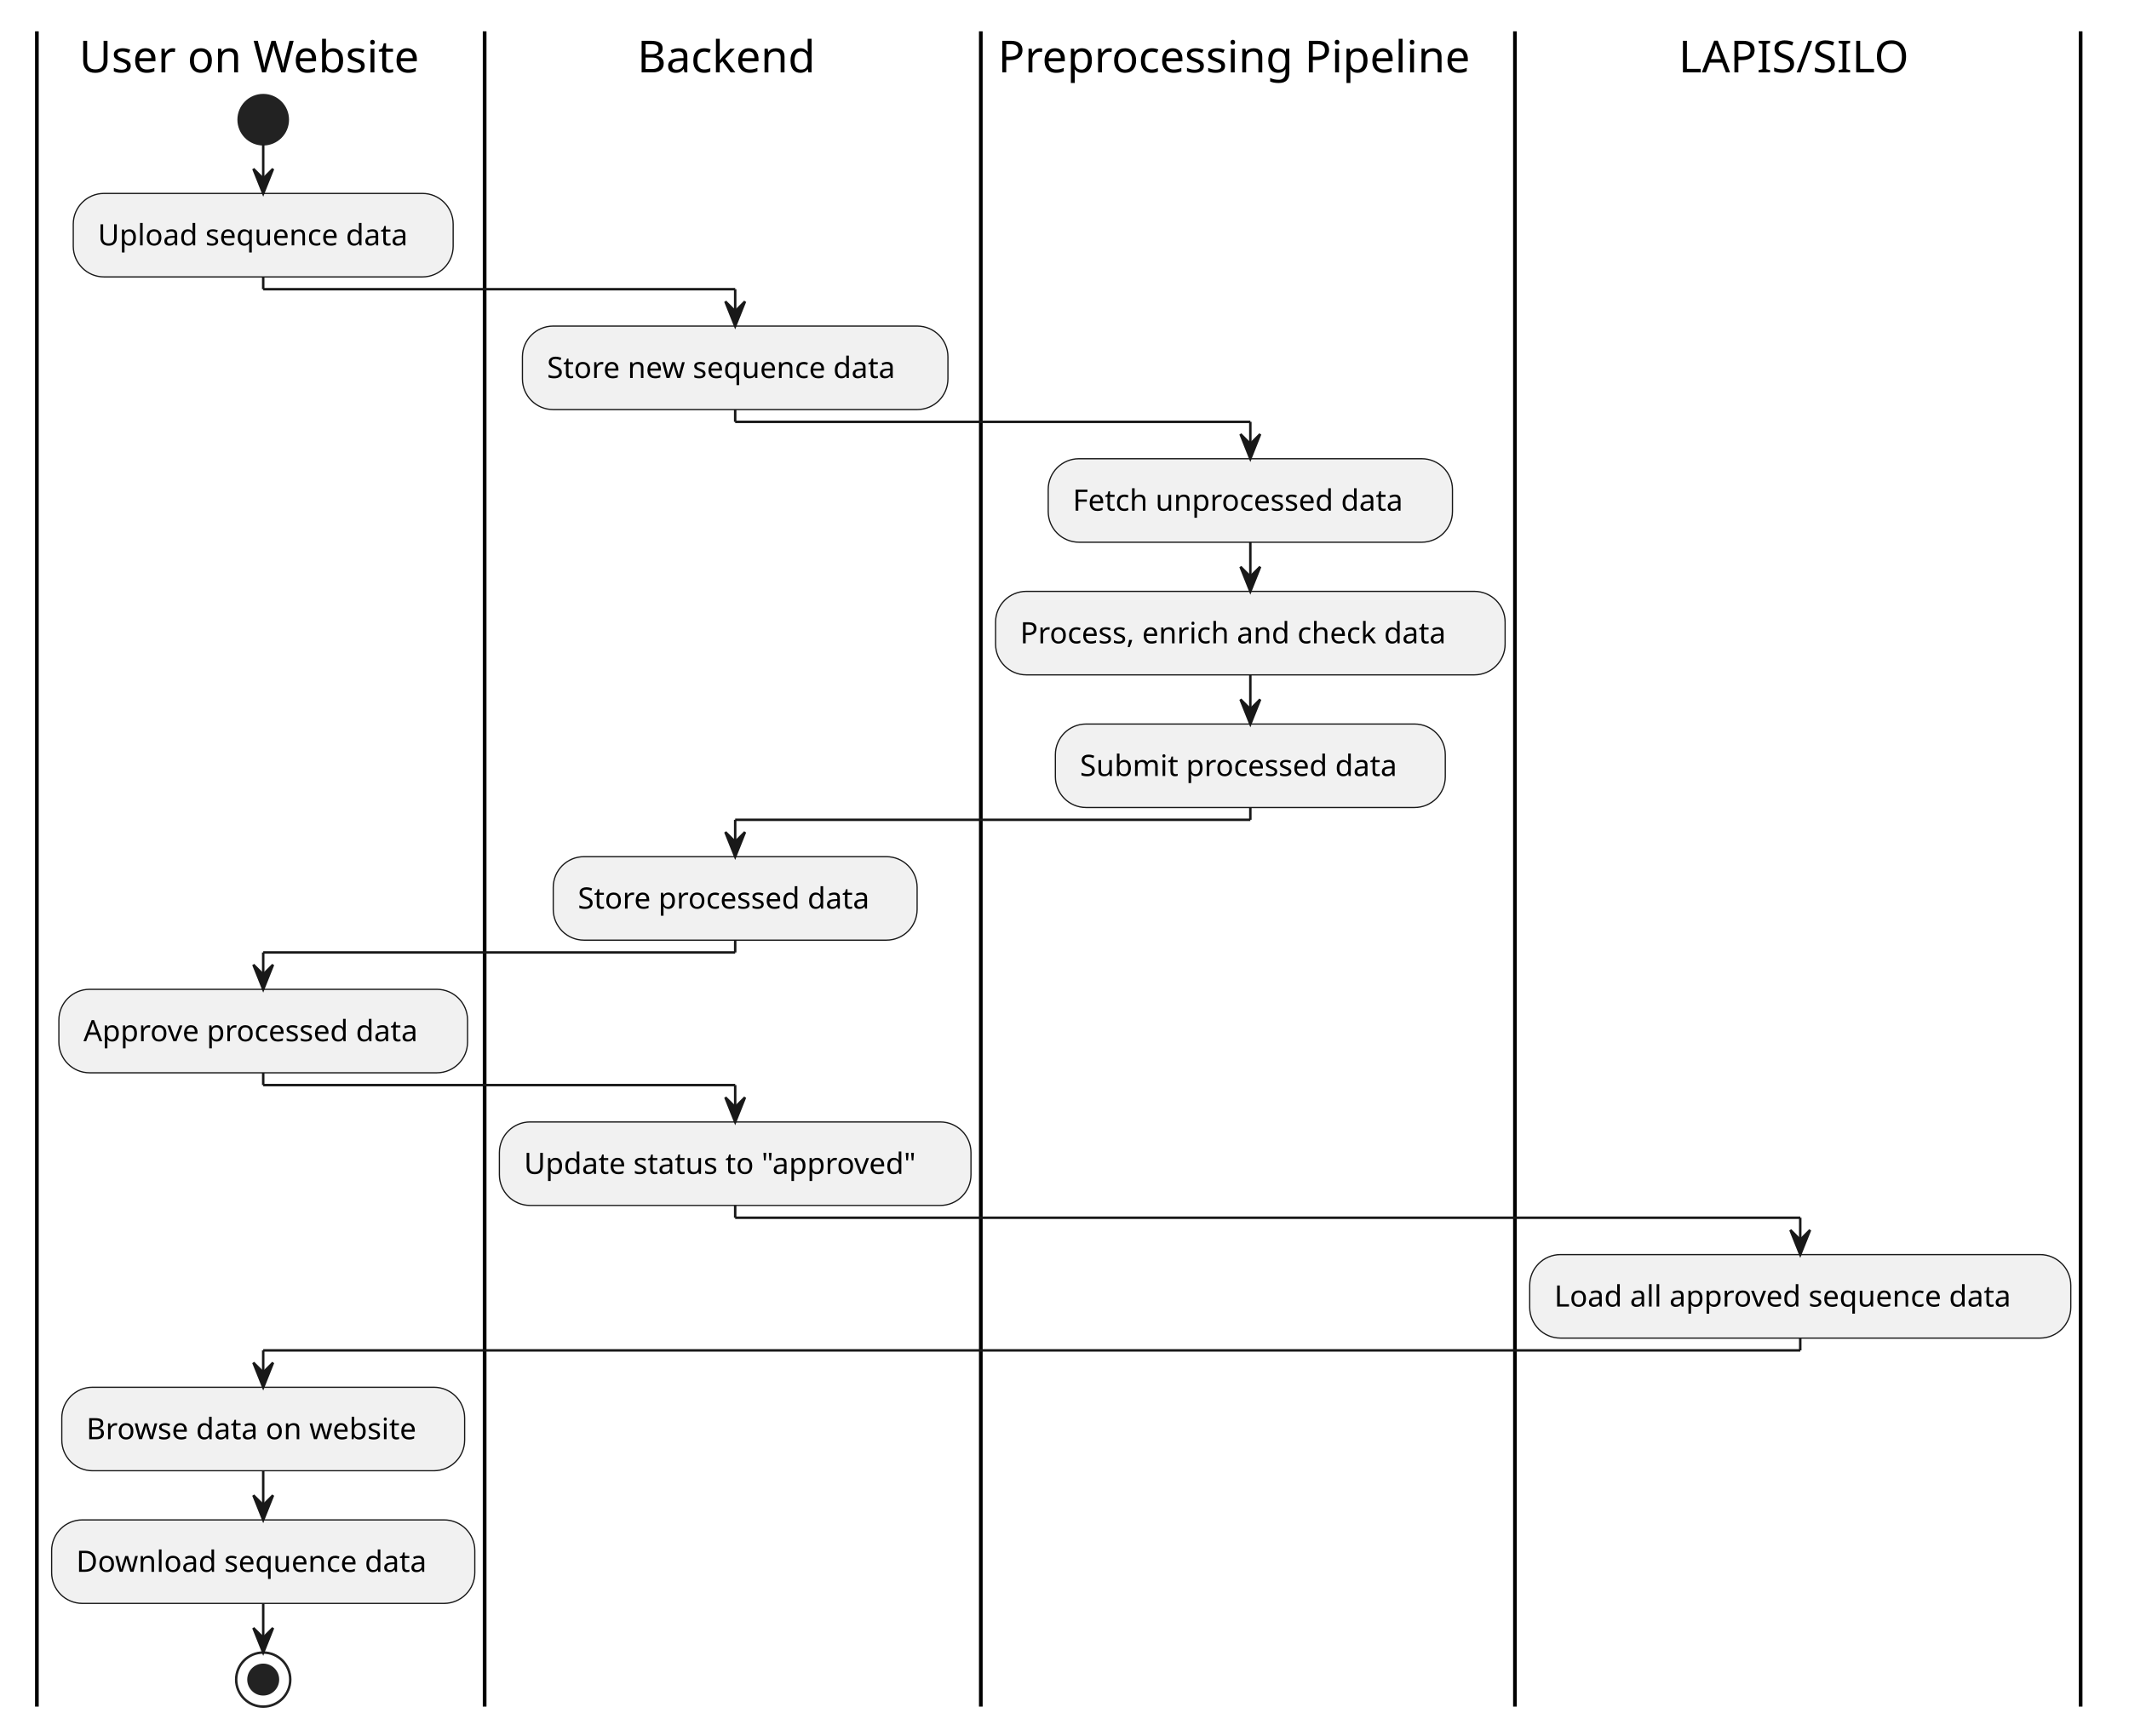
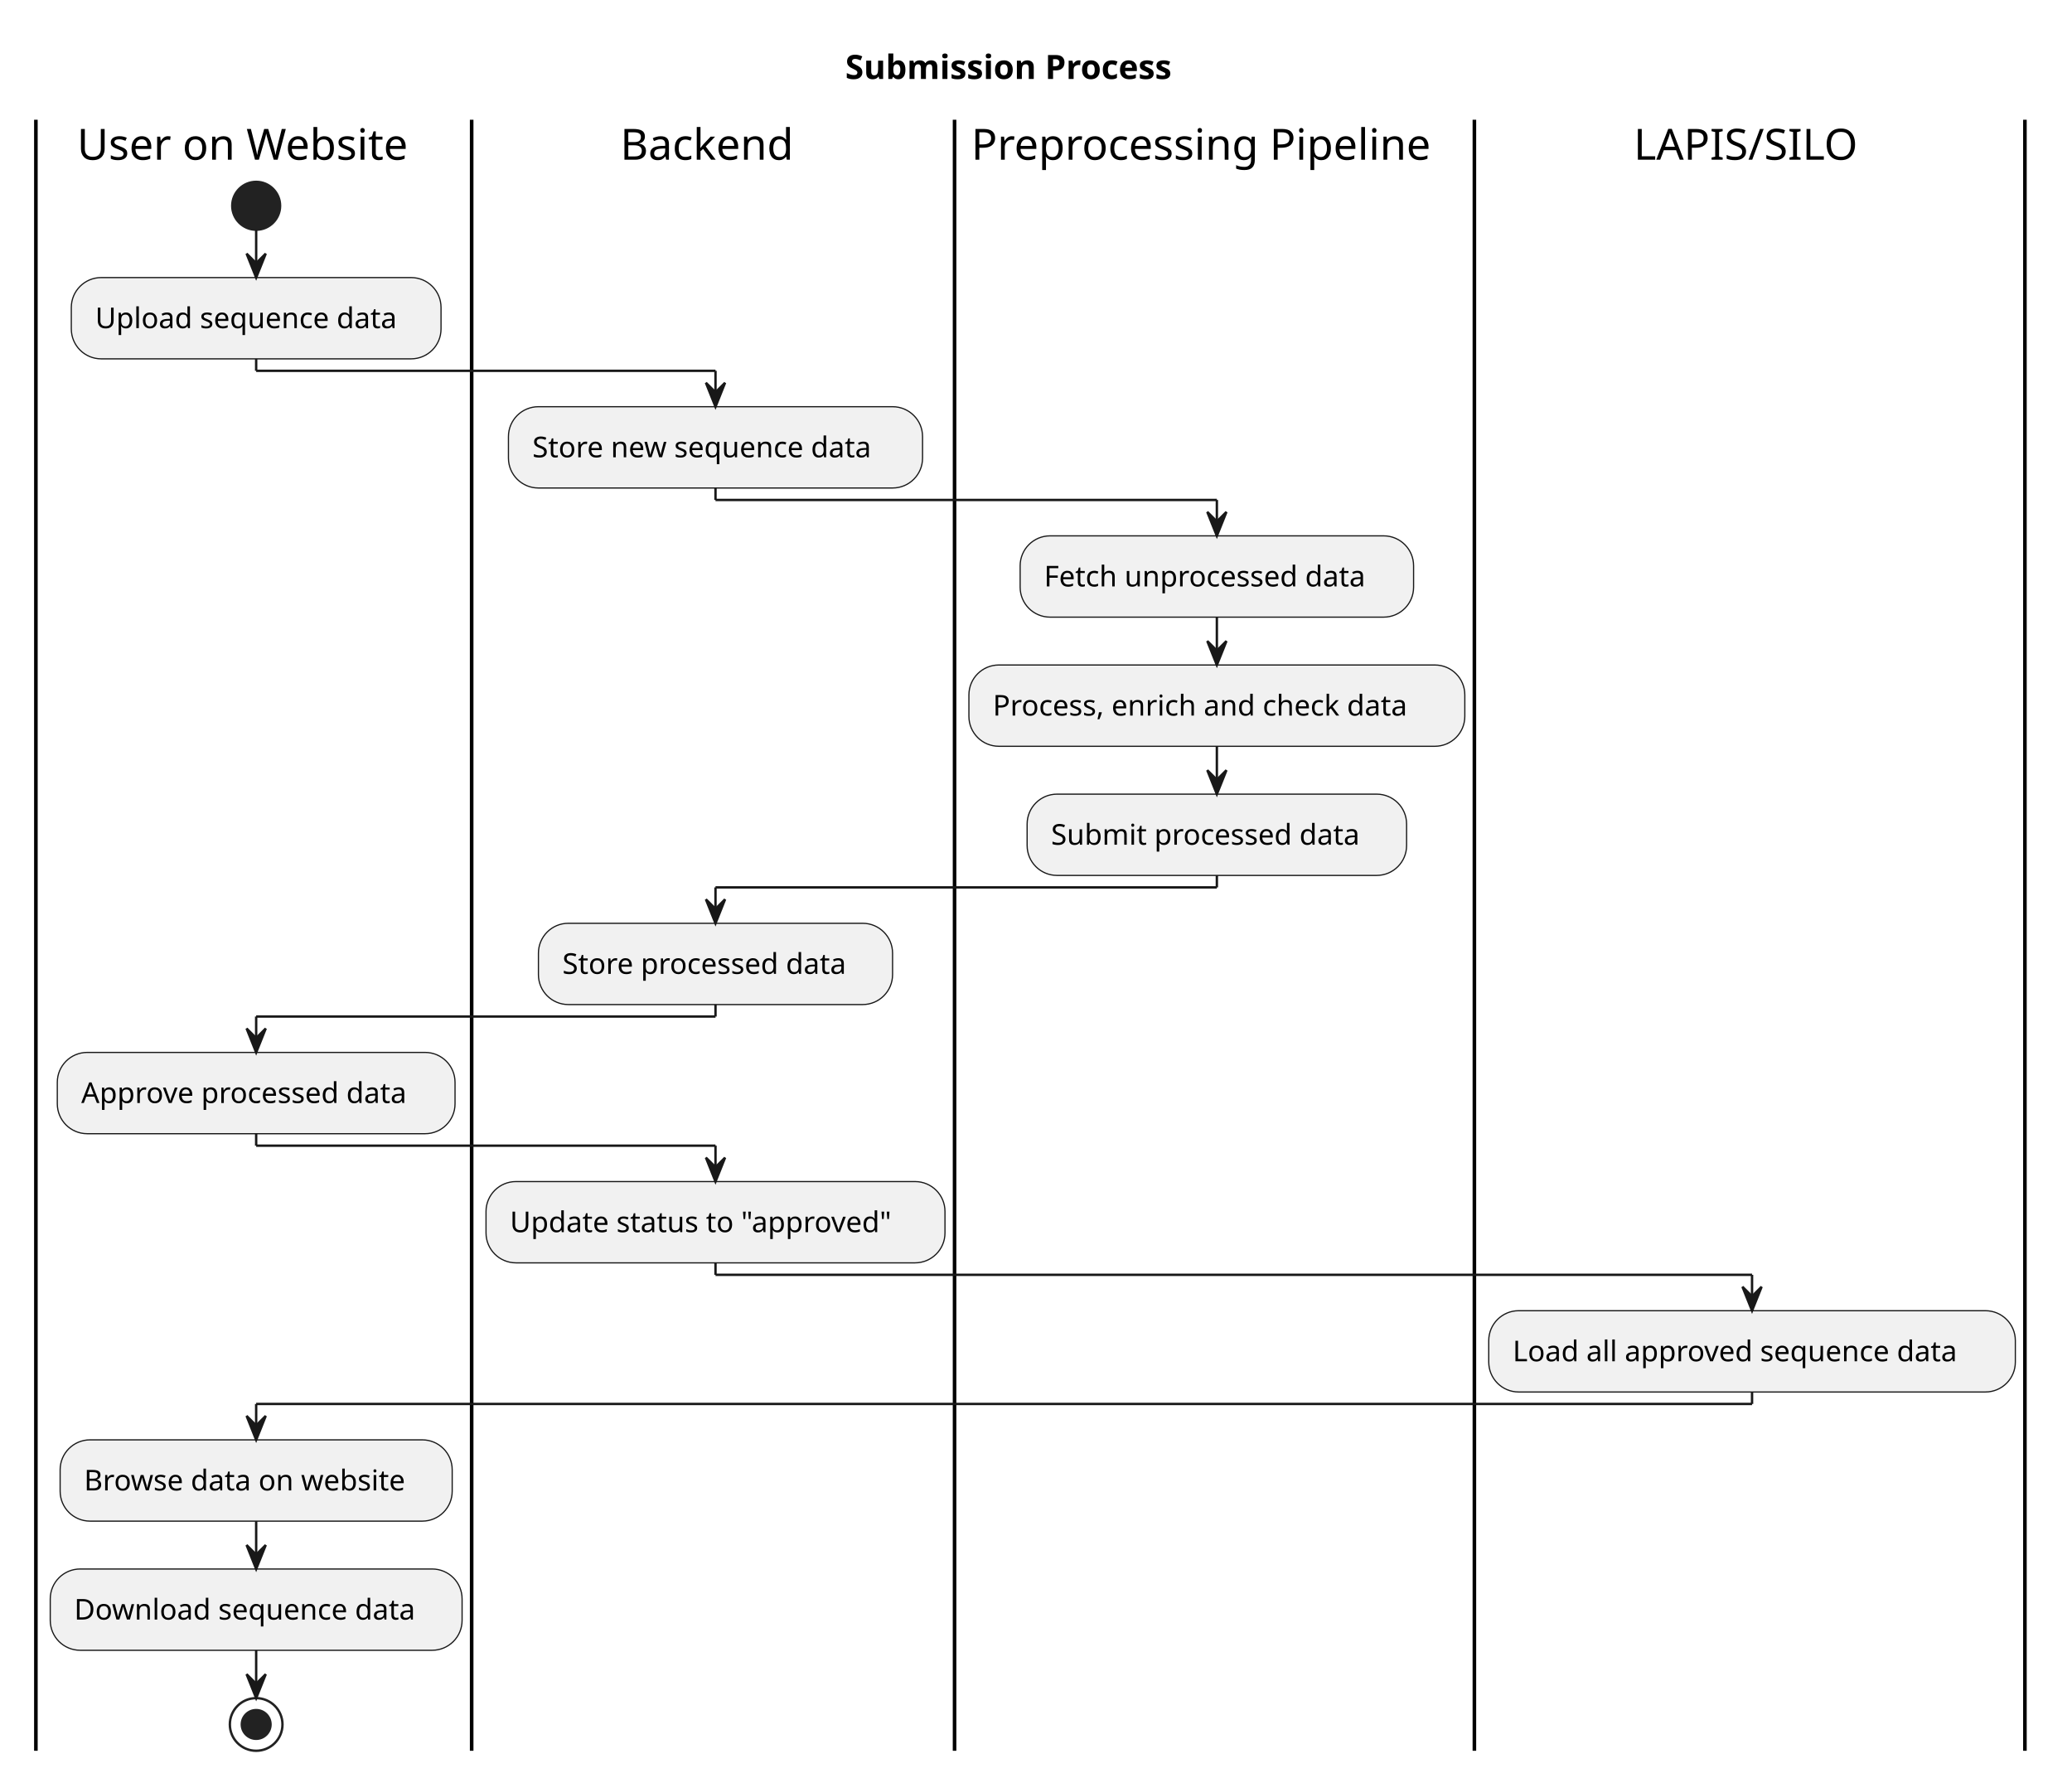
- <svg xmlns="http://www.w3.org/2000/svg" contentStyleType="text/css" height="706px" preserveAspectRatio="none" style="width:866px;height:706px;background:#FFFFFF;" version="1.1" viewBox="0 0 866 706" width="866px" zoomAndPan="magnify">
+ <svg xmlns="http://www.w3.org/2000/svg" contentStyleType="text/css" height="743px" preserveAspectRatio="none" style="width:866px;height:743px;background:#FFFFFF;" version="1.1" viewBox="0 0 866 743" width="866px" zoomAndPan="magnify">
  <defs />
  <g>
-     <rect fill="none" height="20.953" style="stroke:none;stroke-width:1.0;" width="833.183" x="15" y="12.745" />
-     <ellipse cx="107.066" cy="48.698" fill="#222222" rx="10" ry="10" style="stroke:#222222;stroke-width:1.0;" />
-     <rect fill="#F1F1F1" height="33.969" rx="12.5" ry="12.5" style="stroke:#181818;stroke-width:0.5;" width="154.531" x="29.801" y="78.698" />
-     <text fill="#000000" font-family="sans-serif" font-size="12" lengthAdjust="spacing" textLength="134.531" x="39.801" y="99.837">Upload sequence data</text>
-     <rect fill="#F1F1F1" height="33.969" rx="12.5" ry="12.5" style="stroke:#181818;stroke-width:0.5;" width="166.238" x="23.947" y="402.511" />
-     <text fill="#000000" font-family="sans-serif" font-size="12" lengthAdjust="spacing" textLength="146.238" x="33.947" y="423.649">Approve processed data</text>
-     <rect fill="#F1F1F1" height="33.969" rx="12.5" ry="12.5" style="stroke:#181818;stroke-width:0.5;" width="163.865" x="25.134" y="564.417" />
-     <text fill="#000000" font-family="sans-serif" font-size="12" lengthAdjust="spacing" textLength="143.865" x="35.134" y="585.556">Browse data on website</text>
-     <rect fill="#F1F1F1" height="33.969" rx="12.5" ry="12.5" style="stroke:#181818;stroke-width:0.5;" width="172.133" x="21" y="618.386" />
-     <text fill="#000000" font-family="sans-serif" font-size="12" lengthAdjust="spacing" textLength="152.133" x="31" y="639.524">Download sequence data</text>
-     <ellipse cx="107.066" cy="683.355" fill="none" rx="11" ry="11" style="stroke:#222222;stroke-width:1.0;" />
-     <ellipse cx="107.066" cy="683.355" fill="#222222" rx="6" ry="6" style="stroke:#222222;stroke-width:1.0;" />
-     <line style="stroke:#000000;stroke-width:1.5;" x1="15" x2="15" y1="12.745" y2="694.355" />
-     <rect fill="#F1F1F1" height="33.969" rx="12.5" ry="12.5" style="stroke:#181818;stroke-width:0.5;" width="173.082" x="212.505" y="132.667" />
-     <text fill="#000000" font-family="sans-serif" font-size="12" lengthAdjust="spacing" textLength="153.082" x="222.505" y="153.806">Store new sequence data</text>
-     <rect fill="#F1F1F1" height="33.969" rx="12.5" ry="12.5" style="stroke:#181818;stroke-width:0.5;" width="148.016" x="225.038" y="348.542" />
-     <text fill="#000000" font-family="sans-serif" font-size="12" lengthAdjust="spacing" textLength="128.016" x="235.038" y="369.681">Store processed data</text>
-     <rect fill="#F1F1F1" height="33.969" rx="12.5" ry="12.5" style="stroke:#181818;stroke-width:0.5;" width="191.826" x="203.133" y="456.479" />
-     <text fill="#000000" font-family="sans-serif" font-size="12" lengthAdjust="spacing" textLength="171.826" x="213.133" y="477.618">Update status to "approved"</text>
-     <line style="stroke:#000000;stroke-width:1.5;" x1="197.133" x2="197.133" y1="12.745" y2="694.355" />
-     <rect fill="#F1F1F1" height="33.969" rx="12.5" ry="12.5" style="stroke:#181818;stroke-width:0.5;" width="164.44" x="426.372" y="186.636" />
-     <text fill="#000000" font-family="sans-serif" font-size="12" lengthAdjust="spacing" textLength="144.44" x="436.372" y="207.774">Fetch unprocessed data</text>
-     <rect fill="#F1F1F1" height="33.969" rx="12.5" ry="12.5" style="stroke:#181818;stroke-width:0.5;" width="207.266" x="404.959" y="240.605" />
-     <text fill="#000000" font-family="sans-serif" font-size="12" lengthAdjust="spacing" textLength="187.266" x="414.959" y="261.743">Process, enrich and check data</text>
-     <rect fill="#F1F1F1" height="33.969" rx="12.5" ry="12.5" style="stroke:#181818;stroke-width:0.5;" width="158.603" x="429.29" y="294.573" />
-     <text fill="#000000" font-family="sans-serif" font-size="12" lengthAdjust="spacing" textLength="138.603" x="439.29" y="315.712">Submit processed data</text>
-     <line style="stroke:#000000;stroke-width:1.5;" x1="398.959" x2="398.959" y1="12.745" y2="694.355" />
-     <rect fill="#F1F1F1" height="33.969" rx="12.5" ry="12.5" style="stroke:#181818;stroke-width:0.5;" width="220.098" x="622.225" y="510.448" />
-     <text fill="#000000" font-family="sans-serif" font-size="12" lengthAdjust="spacing" textLength="200.098" x="632.225" y="531.587">Load all approved sequence data</text>
-     <line style="stroke:#000000;stroke-width:1.5;" x1="616.225" x2="616.225" y1="12.745" y2="694.355" />
-     <line style="stroke:#000000;stroke-width:1.5;" x1="846.322" x2="846.322" y1="12.745" y2="694.355" />
-     <line style="stroke:#181818;stroke-width:1.0;" x1="107.066" x2="107.066" y1="58.698" y2="78.698" />
-     <polygon fill="#181818" points="103.066,68.698,107.066,78.698,111.066,68.698,107.066,72.698" style="stroke:#181818;stroke-width:1.0;" />
-     <line style="stroke:#181818;stroke-width:1.0;" x1="107.066" x2="107.066" y1="598.386" y2="618.386" />
-     <polygon fill="#181818" points="103.066,608.386,107.066,618.386,111.066,608.386,107.066,612.386" style="stroke:#181818;stroke-width:1.0;" />
-     <line style="stroke:#181818;stroke-width:1.0;" x1="107.066" x2="107.066" y1="652.355" y2="672.355" />
-     <polygon fill="#181818" points="103.066,662.355,107.066,672.355,111.066,662.355,107.066,666.355" style="stroke:#181818;stroke-width:1.0;" />
-     <line style="stroke:#181818;stroke-width:1.0;" x1="508.592" x2="508.592" y1="220.605" y2="240.605" />
-     <polygon fill="#181818" points="504.592,230.605,508.592,240.605,512.592,230.605,508.592,234.605" style="stroke:#181818;stroke-width:1.0;" />
-     <line style="stroke:#181818;stroke-width:1.0;" x1="508.592" x2="508.592" y1="274.573" y2="294.573" />
-     <polygon fill="#181818" points="504.592,284.573,508.592,294.573,512.592,284.573,508.592,288.573" style="stroke:#181818;stroke-width:1.0;" />
-     <line style="stroke:#181818;stroke-width:1.0;" x1="107.066" x2="107.066" y1="112.667" y2="117.667" />
-     <line style="stroke:#181818;stroke-width:1.0;" x1="107.066" x2="299.046" y1="117.667" y2="117.667" />
-     <line style="stroke:#181818;stroke-width:1.0;" x1="299.046" x2="299.046" y1="117.667" y2="132.667" />
-     <polygon fill="#181818" points="295.046,122.667,299.046,132.667,303.046,122.667,299.046,126.667" style="stroke:#181818;stroke-width:1.0;" />
-     <line style="stroke:#181818;stroke-width:1.0;" x1="299.046" x2="299.046" y1="166.636" y2="171.636" />
-     <line style="stroke:#181818;stroke-width:1.0;" x1="299.046" x2="508.592" y1="171.636" y2="171.636" />
-     <line style="stroke:#181818;stroke-width:1.0;" x1="508.592" x2="508.592" y1="171.636" y2="186.636" />
-     <polygon fill="#181818" points="504.592,176.636,508.592,186.636,512.592,176.636,508.592,180.636" style="stroke:#181818;stroke-width:1.0;" />
-     <line style="stroke:#181818;stroke-width:1.0;" x1="508.592" x2="508.592" y1="328.542" y2="333.542" />
-     <line style="stroke:#181818;stroke-width:1.0;" x1="508.592" x2="299.046" y1="333.542" y2="333.542" />
-     <line style="stroke:#181818;stroke-width:1.0;" x1="299.046" x2="299.046" y1="333.542" y2="348.542" />
-     <polygon fill="#181818" points="295.046,338.542,299.046,348.542,303.046,338.542,299.046,342.542" style="stroke:#181818;stroke-width:1.0;" />
-     <line style="stroke:#181818;stroke-width:1.0;" x1="299.046" x2="299.046" y1="382.511" y2="387.511" />
-     <line style="stroke:#181818;stroke-width:1.0;" x1="299.046" x2="107.066" y1="387.511" y2="387.511" />
-     <line style="stroke:#181818;stroke-width:1.0;" x1="107.066" x2="107.066" y1="387.511" y2="402.511" />
-     <polygon fill="#181818" points="103.066,392.511,107.066,402.511,111.066,392.511,107.066,396.511" style="stroke:#181818;stroke-width:1.0;" />
-     <line style="stroke:#181818;stroke-width:1.0;" x1="107.066" x2="107.066" y1="436.479" y2="441.479" />
-     <line style="stroke:#181818;stroke-width:1.0;" x1="107.066" x2="299.046" y1="441.479" y2="441.479" />
-     <line style="stroke:#181818;stroke-width:1.0;" x1="299.046" x2="299.046" y1="441.479" y2="456.479" />
-     <polygon fill="#181818" points="295.046,446.479,299.046,456.479,303.046,446.479,299.046,450.479" style="stroke:#181818;stroke-width:1.0;" />
-     <line style="stroke:#181818;stroke-width:1.0;" x1="299.046" x2="299.046" y1="490.448" y2="495.448" />
-     <line style="stroke:#181818;stroke-width:1.0;" x1="299.046" x2="732.273" y1="495.448" y2="495.448" />
-     <line style="stroke:#181818;stroke-width:1.0;" x1="732.273" x2="732.273" y1="495.448" y2="510.448" />
-     <polygon fill="#181818" points="728.273,500.448,732.273,510.448,736.273,500.448,732.273,504.448" style="stroke:#181818;stroke-width:1.0;" />
-     <line style="stroke:#181818;stroke-width:1.0;" x1="732.273" x2="732.273" y1="544.417" y2="549.417" />
-     <line style="stroke:#181818;stroke-width:1.0;" x1="732.273" x2="107.066" y1="549.417" y2="549.417" />
-     <line style="stroke:#181818;stroke-width:1.0;" x1="107.066" x2="107.066" y1="549.417" y2="564.417" />
-     <polygon fill="#181818" points="103.066,554.417,107.066,564.417,111.066,554.417,107.066,558.417" style="stroke:#181818;stroke-width:1.0;" />
-     <text fill="#000000" font-family="sans-serif" font-size="18" lengthAdjust="spacing" textLength="147.7" x="32.216" y="29.453">User on Website</text>
-     <text fill="#000000" font-family="sans-serif" font-size="18" lengthAdjust="spacing" textLength="77.607" x="259.242" y="29.453">Backend</text>
-     <text fill="#000000" font-family="sans-serif" font-size="18" lengthAdjust="spacing" textLength="203.291" x="405.946" y="29.453">Preprocessing Pipeline</text>
-     <text fill="#000000" font-family="sans-serif" font-size="18" lengthAdjust="spacing" textLength="96.926" x="682.811" y="29.453">LAPIS/SILO</text>
+     <text fill="#000000" font-family="sans-serif" font-size="14" font-weight="bold" lengthAdjust="spacing" textLength="156.625" x="353.279" y="32.995">Submission Process</text>
+     <rect fill="none" height="20.953" style="stroke:none;stroke-width:1.0;" width="833.183" x="15" y="50.042" />
+     <ellipse cx="107.066" cy="85.995" fill="#222222" rx="10" ry="10" style="stroke:#222222;stroke-width:1.0;" />
+     <rect fill="#F1F1F1" height="33.969" rx="12.5" ry="12.5" style="stroke:#181818;stroke-width:0.5;" width="154.531" x="29.801" y="115.995" />
+     <text fill="#000000" font-family="sans-serif" font-size="12" lengthAdjust="spacing" textLength="134.531" x="39.801" y="137.134">Upload sequence data</text>
+     <rect fill="#F1F1F1" height="33.969" rx="12.5" ry="12.5" style="stroke:#181818;stroke-width:0.5;" width="166.238" x="23.947" y="439.808" />
+     <text fill="#000000" font-family="sans-serif" font-size="12" lengthAdjust="spacing" textLength="146.238" x="33.947" y="460.946">Approve processed data</text>
+     <rect fill="#F1F1F1" height="33.969" rx="12.5" ry="12.5" style="stroke:#181818;stroke-width:0.5;" width="163.865" x="25.134" y="601.714" />
+     <text fill="#000000" font-family="sans-serif" font-size="12" lengthAdjust="spacing" textLength="143.865" x="35.134" y="622.852">Browse data on website</text>
+     <rect fill="#F1F1F1" height="33.969" rx="12.5" ry="12.5" style="stroke:#181818;stroke-width:0.5;" width="172.133" x="21" y="655.683" />
+     <text fill="#000000" font-family="sans-serif" font-size="12" lengthAdjust="spacing" textLength="152.133" x="31" y="676.821">Download sequence data</text>
+     <ellipse cx="107.066" cy="720.651" fill="none" rx="11" ry="11" style="stroke:#222222;stroke-width:1.0;" />
+     <ellipse cx="107.066" cy="720.651" fill="#222222" rx="6" ry="6" style="stroke:#222222;stroke-width:1.0;" />
+     <line style="stroke:#000000;stroke-width:1.5;" x1="15" x2="15" y1="50.042" y2="731.651" />
+     <rect fill="#F1F1F1" height="33.969" rx="12.5" ry="12.5" style="stroke:#181818;stroke-width:0.5;" width="173.082" x="212.505" y="169.964" />
+     <text fill="#000000" font-family="sans-serif" font-size="12" lengthAdjust="spacing" textLength="153.082" x="222.505" y="191.102">Store new sequence data</text>
+     <rect fill="#F1F1F1" height="33.969" rx="12.5" ry="12.5" style="stroke:#181818;stroke-width:0.5;" width="148.016" x="225.038" y="385.839" />
+     <text fill="#000000" font-family="sans-serif" font-size="12" lengthAdjust="spacing" textLength="128.016" x="235.038" y="406.978">Store processed data</text>
+     <rect fill="#F1F1F1" height="33.969" rx="12.5" ry="12.5" style="stroke:#181818;stroke-width:0.5;" width="191.826" x="203.133" y="493.776" />
+     <text fill="#000000" font-family="sans-serif" font-size="12" lengthAdjust="spacing" textLength="171.826" x="213.133" y="514.915">Update status to "approved"</text>
+     <line style="stroke:#000000;stroke-width:1.5;" x1="197.133" x2="197.133" y1="50.042" y2="731.651" />
+     <rect fill="#F1F1F1" height="33.969" rx="12.5" ry="12.5" style="stroke:#181818;stroke-width:0.5;" width="164.44" x="426.372" y="223.933" />
+     <text fill="#000000" font-family="sans-serif" font-size="12" lengthAdjust="spacing" textLength="144.44" x="436.372" y="245.071">Fetch unprocessed data</text>
+     <rect fill="#F1F1F1" height="33.969" rx="12.5" ry="12.5" style="stroke:#181818;stroke-width:0.5;" width="207.266" x="404.959" y="277.901" />
+     <text fill="#000000" font-family="sans-serif" font-size="12" lengthAdjust="spacing" textLength="187.266" x="414.959" y="299.04">Process, enrich and check data</text>
+     <rect fill="#F1F1F1" height="33.969" rx="12.5" ry="12.5" style="stroke:#181818;stroke-width:0.5;" width="158.603" x="429.29" y="331.87" />
+     <text fill="#000000" font-family="sans-serif" font-size="12" lengthAdjust="spacing" textLength="138.603" x="439.29" y="353.009">Submit processed data</text>
+     <line style="stroke:#000000;stroke-width:1.5;" x1="398.959" x2="398.959" y1="50.042" y2="731.651" />
+     <rect fill="#F1F1F1" height="33.969" rx="12.5" ry="12.5" style="stroke:#181818;stroke-width:0.5;" width="220.098" x="622.225" y="547.745" />
+     <text fill="#000000" font-family="sans-serif" font-size="12" lengthAdjust="spacing" textLength="200.098" x="632.225" y="568.884">Load all approved sequence data</text>
+     <line style="stroke:#000000;stroke-width:1.5;" x1="616.225" x2="616.225" y1="50.042" y2="731.651" />
+     <line style="stroke:#000000;stroke-width:1.5;" x1="846.322" x2="846.322" y1="50.042" y2="731.651" />
+     <line style="stroke:#181818;stroke-width:1.0;" x1="107.066" x2="107.066" y1="95.995" y2="115.995" />
+     <polygon fill="#181818" points="103.066,105.995,107.066,115.995,111.066,105.995,107.066,109.995" style="stroke:#181818;stroke-width:1.0;" />
+     <line style="stroke:#181818;stroke-width:1.0;" x1="107.066" x2="107.066" y1="635.683" y2="655.683" />
+     <polygon fill="#181818" points="103.066,645.683,107.066,655.683,111.066,645.683,107.066,649.683" style="stroke:#181818;stroke-width:1.0;" />
+     <line style="stroke:#181818;stroke-width:1.0;" x1="107.066" x2="107.066" y1="689.651" y2="709.651" />
+     <polygon fill="#181818" points="103.066,699.651,107.066,709.651,111.066,699.651,107.066,703.651" style="stroke:#181818;stroke-width:1.0;" />
+     <line style="stroke:#181818;stroke-width:1.0;" x1="508.592" x2="508.592" y1="257.901" y2="277.901" />
+     <polygon fill="#181818" points="504.592,267.901,508.592,277.901,512.592,267.901,508.592,271.901" style="stroke:#181818;stroke-width:1.0;" />
+     <line style="stroke:#181818;stroke-width:1.0;" x1="508.592" x2="508.592" y1="311.87" y2="331.87" />
+     <polygon fill="#181818" points="504.592,321.87,508.592,331.87,512.592,321.87,508.592,325.87" style="stroke:#181818;stroke-width:1.0;" />
+     <line style="stroke:#181818;stroke-width:1.0;" x1="107.066" x2="107.066" y1="149.964" y2="154.964" />
+     <line style="stroke:#181818;stroke-width:1.0;" x1="107.066" x2="299.046" y1="154.964" y2="154.964" />
+     <line style="stroke:#181818;stroke-width:1.0;" x1="299.046" x2="299.046" y1="154.964" y2="169.964" />
+     <polygon fill="#181818" points="295.046,159.964,299.046,169.964,303.046,159.964,299.046,163.964" style="stroke:#181818;stroke-width:1.0;" />
+     <line style="stroke:#181818;stroke-width:1.0;" x1="299.046" x2="299.046" y1="203.933" y2="208.933" />
+     <line style="stroke:#181818;stroke-width:1.0;" x1="299.046" x2="508.592" y1="208.933" y2="208.933" />
+     <line style="stroke:#181818;stroke-width:1.0;" x1="508.592" x2="508.592" y1="208.933" y2="223.933" />
+     <polygon fill="#181818" points="504.592,213.933,508.592,223.933,512.592,213.933,508.592,217.933" style="stroke:#181818;stroke-width:1.0;" />
+     <line style="stroke:#181818;stroke-width:1.0;" x1="508.592" x2="508.592" y1="365.839" y2="370.839" />
+     <line style="stroke:#181818;stroke-width:1.0;" x1="508.592" x2="299.046" y1="370.839" y2="370.839" />
+     <line style="stroke:#181818;stroke-width:1.0;" x1="299.046" x2="299.046" y1="370.839" y2="385.839" />
+     <polygon fill="#181818" points="295.046,375.839,299.046,385.839,303.046,375.839,299.046,379.839" style="stroke:#181818;stroke-width:1.0;" />
+     <line style="stroke:#181818;stroke-width:1.0;" x1="299.046" x2="299.046" y1="419.808" y2="424.808" />
+     <line style="stroke:#181818;stroke-width:1.0;" x1="299.046" x2="107.066" y1="424.808" y2="424.808" />
+     <line style="stroke:#181818;stroke-width:1.0;" x1="107.066" x2="107.066" y1="424.808" y2="439.808" />
+     <polygon fill="#181818" points="103.066,429.808,107.066,439.808,111.066,429.808,107.066,433.808" style="stroke:#181818;stroke-width:1.0;" />
+     <line style="stroke:#181818;stroke-width:1.0;" x1="107.066" x2="107.066" y1="473.776" y2="478.776" />
+     <line style="stroke:#181818;stroke-width:1.0;" x1="107.066" x2="299.046" y1="478.776" y2="478.776" />
+     <line style="stroke:#181818;stroke-width:1.0;" x1="299.046" x2="299.046" y1="478.776" y2="493.776" />
+     <polygon fill="#181818" points="295.046,483.776,299.046,493.776,303.046,483.776,299.046,487.776" style="stroke:#181818;stroke-width:1.0;" />
+     <line style="stroke:#181818;stroke-width:1.0;" x1="299.046" x2="299.046" y1="527.745" y2="532.745" />
+     <line style="stroke:#181818;stroke-width:1.0;" x1="299.046" x2="732.273" y1="532.745" y2="532.745" />
+     <line style="stroke:#181818;stroke-width:1.0;" x1="732.273" x2="732.273" y1="532.745" y2="547.745" />
+     <polygon fill="#181818" points="728.273,537.745,732.273,547.745,736.273,537.745,732.273,541.745" style="stroke:#181818;stroke-width:1.0;" />
+     <line style="stroke:#181818;stroke-width:1.0;" x1="732.273" x2="732.273" y1="581.714" y2="586.714" />
+     <line style="stroke:#181818;stroke-width:1.0;" x1="732.273" x2="107.066" y1="586.714" y2="586.714" />
+     <line style="stroke:#181818;stroke-width:1.0;" x1="107.066" x2="107.066" y1="586.714" y2="601.714" />
+     <polygon fill="#181818" points="103.066,591.714,107.066,601.714,111.066,591.714,107.066,595.714" style="stroke:#181818;stroke-width:1.0;" />
+     <text fill="#000000" font-family="sans-serif" font-size="18" lengthAdjust="spacing" textLength="147.7" x="32.216" y="66.75">User on Website</text>
+     <text fill="#000000" font-family="sans-serif" font-size="18" lengthAdjust="spacing" textLength="77.607" x="259.242" y="66.75">Backend</text>
+     <text fill="#000000" font-family="sans-serif" font-size="18" lengthAdjust="spacing" textLength="203.291" x="405.946" y="66.75">Preprocessing Pipeline</text>
+     <text fill="#000000" font-family="sans-serif" font-size="18" lengthAdjust="spacing" textLength="96.926" x="682.811" y="66.75">LAPIS/SILO</text>
  </g>
</svg>
